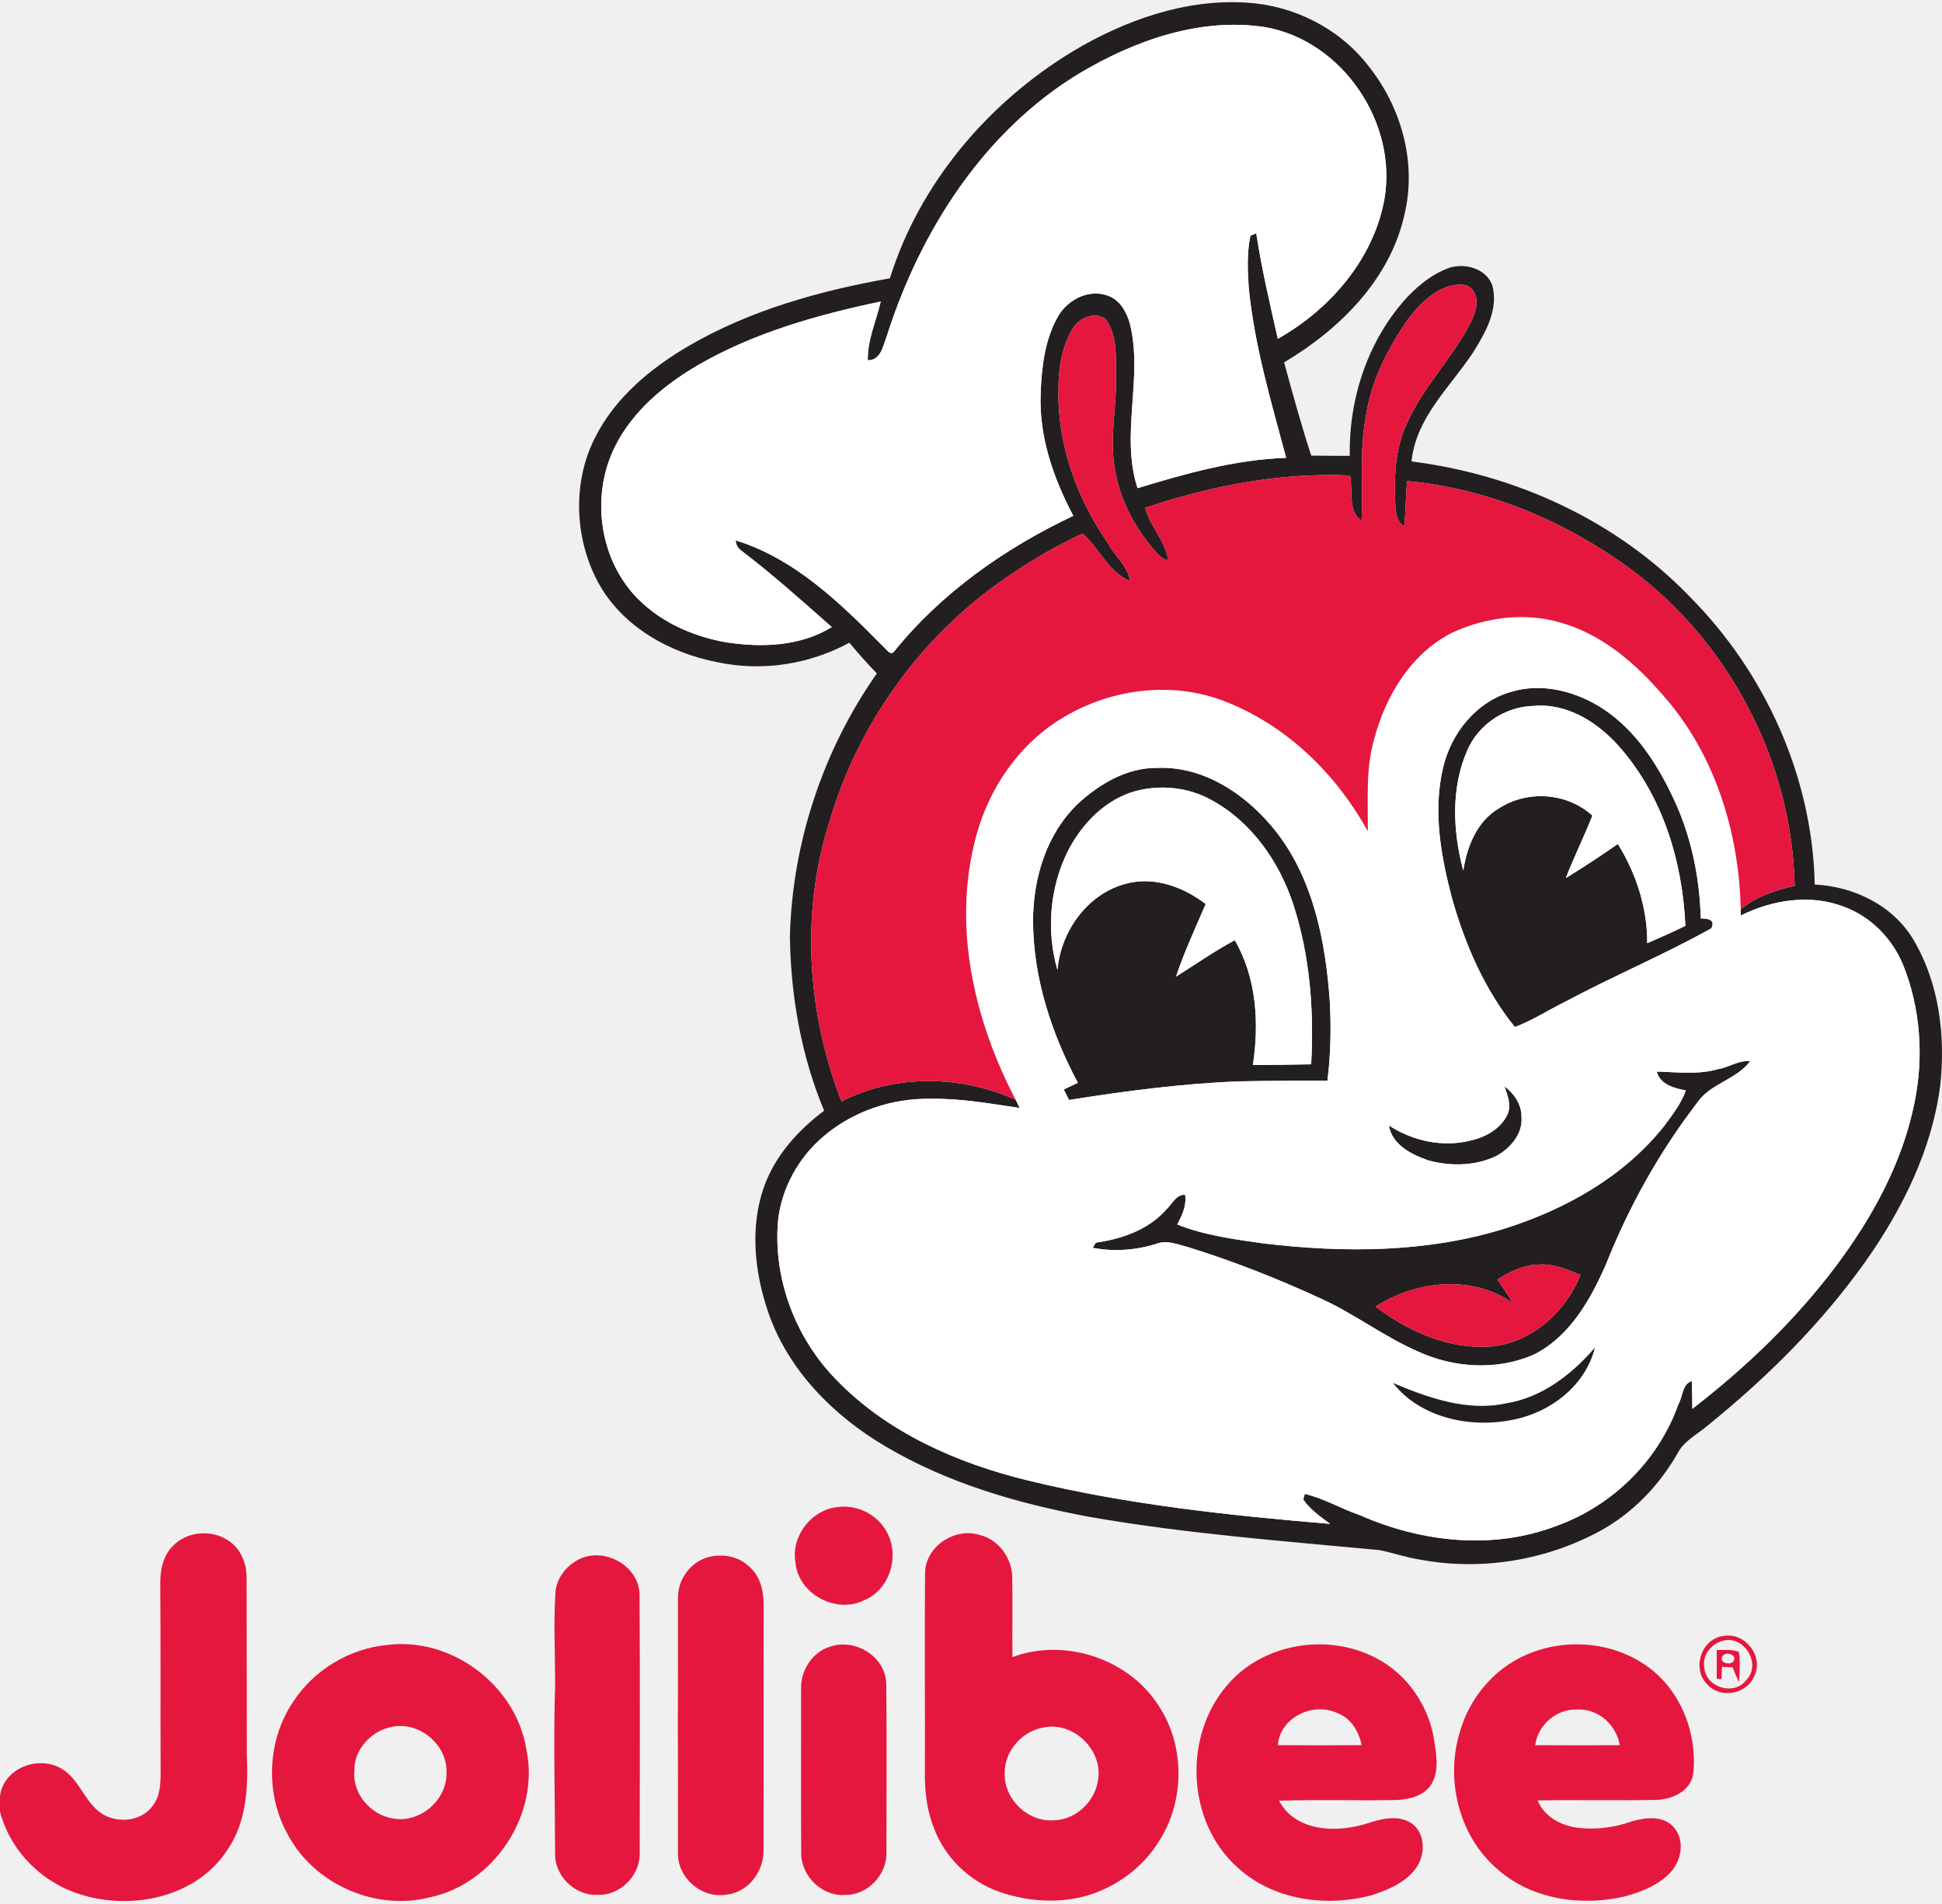
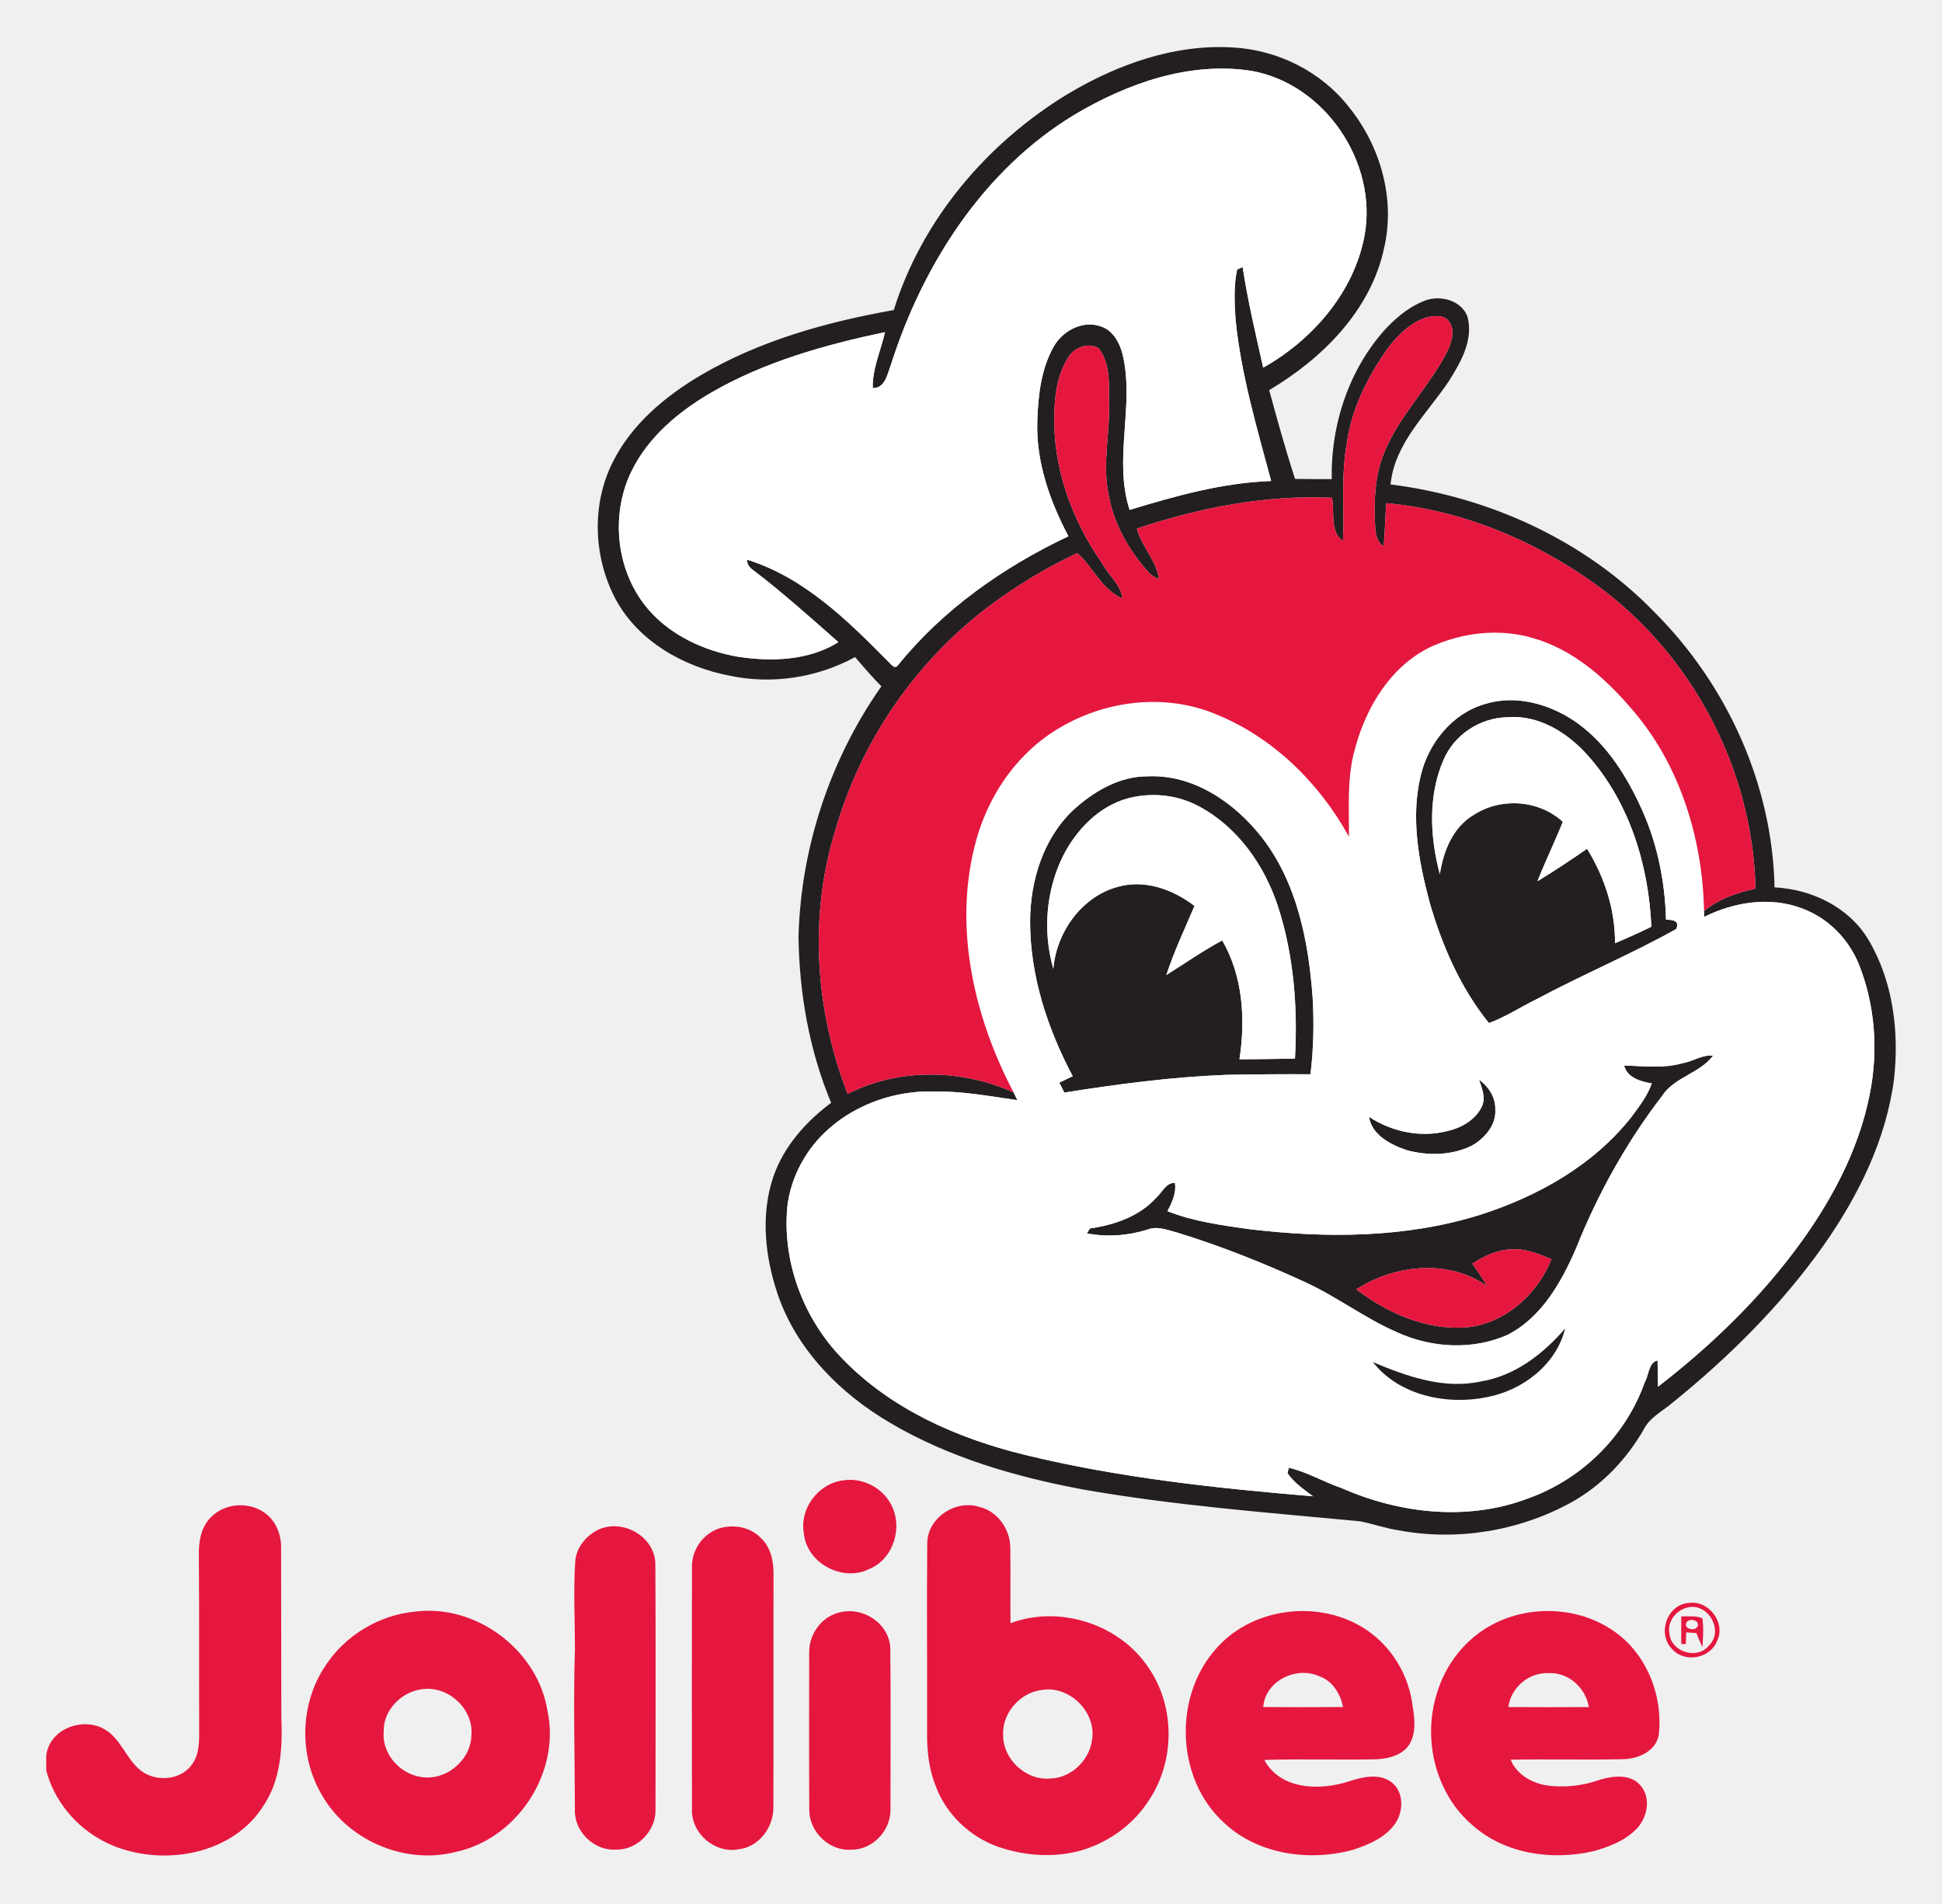
- <svg xmlns="http://www.w3.org/2000/svg" height="313.05" viewBox="0 0 160 156.442" width="319.438">
+ <svg xmlns="http://www.w3.org/2000/svg" height="313.05" viewBox="-4 -4 168 164.5" width="319.438">
  <g transform="matrix(.3240313 0 0 .3240313 0 -2.721786)">
    <g fill="#231f20">
      <path d="m272.82 20.87c13.25-7.9 28.57-13.36 44.19-12.35 11.85.71 23.38 6.44 30.72 15.83 8.44 10.38 12.52 24.51 9.45 37.69-3.53 16.65-16.48 29.52-30.68 37.95 2.16 7.93 4.35 15.87 6.9 23.7 3.27.04 6.53.07 9.8.06-.28-14.74 4.73-29.78 14.87-40.63 2.89-2.95 6.22-5.63 10.13-7.07 4.06-1.49 9.63-.02 11.23 4.32 1.67 6.19-1.76 12.13-4.94 17.18-5.83 8.78-14.49 16.52-15.59 27.62 26.42 3.31 52.05 15.01 70.64 34.28 19.26 19.33 31.31 45.89 31.88 73.29 9.86.5 19.77 5.22 24.98 13.85 6.66 11.1 8.32 24.61 6.92 37.31-2.1 16.21-9.54 31.23-18.85 44.48-11.23 15.87-25.16 29.69-40.24 41.89-2.65 2.3-6.09 3.9-7.73 7.17-4.65 8.1-11.33 15.09-19.55 19.6-13.86 7.56-30.37 10.27-45.9 7.34-3.52-.52-6.87-1.75-10.34-2.41-24.63-2.33-49.36-4.19-73.75-8.46-17.95-3.34-35.85-8.48-51.66-17.82-13.28-7.78-24.91-19.43-29.98-34.22-3.43-10.04-4.66-21.35-1.18-31.53 2.78-8.07 8.66-14.65 15.41-19.69-5.84-13.98-8.49-29.13-8.71-44.23.58-23.82 8.42-47.47 22.12-66.95-2.45-2.51-4.76-5.13-7-7.81-10.14 5.51-22.18 7.37-33.49 4.97-12.22-2.34-24.27-9.08-30.38-20.28-5.99-11.15-6.6-25.32-.86-36.7 5.04-10.17 14.07-17.68 23.69-23.34 15.73-9.2 33.53-14.14 51.35-17.3 7.55-24.2 25.01-44.7 46.55-57.74m1.65 5.62c-24.3 14.72-40.43 40-48.94 66.65-.94 2.41-1.5 6.38-4.88 6.3-.1-5.18 2.14-9.97 3.29-14.93-16.03 3.38-32.09 7.87-46.37 16.12-8.65 5.03-16.77 11.77-21.27 20.9-5.89 11.94-4.12 27.36 4.77 37.37 6.05 6.77 14.73 10.71 23.57 12.26 9.03 1.37 18.87 1.06 26.85-3.88-7.4-6.52-14.74-13.12-22.58-19.11-1.05-.68-1.81-1.64-1.85-2.93 15.1 4.66 26.75 16.09 37.59 27.07.68.53 1.77 2.38 2.68 1.19 12.1-14.99 28.25-26.31 45.57-34.5-5.03-9.53-8.73-20.06-8.3-30.98.23-6.81 1.04-13.96 4.54-19.94 2.56-4.23 7.98-6.9 12.78-4.97 2.95 1.14 4.58 4.17 5.38 7.07 3.41 13.77-2.51 28.14 1.94 41.79 12.3-3.75 24.84-7.26 37.78-7.72-3.8-14.22-8.04-28.43-9.5-43.13-.3-4.43-.51-8.96.42-13.34.37-.16 1.1-.47 1.47-.63 1.38 9.04 3.49 17.93 5.49 26.84 13.19-7.41 24.3-20.19 27.08-35.38 3.47-19.43-10.58-40.32-30.15-43.84-16.59-2.6-33.26 3.33-47.36 11.72m93.93 54.11c-4.33 1.45-7.7 4.83-10.39 8.41-5.19 7.48-9.48 15.83-10.75 24.94-1.63 8.69-.66 17.56-1.06 26.32-3.6-2.45-2.17-7.77-2.93-11.53-17.72-.81-35.34 2.61-52.09 8.22 1.25 4.84 5.28 8.53 5.89 13.53-1.24-.53-2.36-1.29-3.2-2.35-5.26-5.96-9.23-13.27-10.41-21.2-1.39-7.62.44-15.28.31-22.93-.12-5.05.51-10.81-2.7-15.08-2.59-1.81-6.36-.46-8.02 2.01-3.11 4.7-3.9 10.52-3.92 16.05-.29 14.03 4.76 27.76 12.73 39.18 1.69 3.21 4.98 5.68 5.47 9.43-5.53-2.28-7.88-8.5-12.08-12.09-7.01 3.27-13.71 7.21-20.05 11.65-21.25 14.73-37.09 36.89-44.33 61.7-7.35 23.09-5.65 48.55 3.08 71.02 13.72-6.98 30.38-6.66 44.3-.42.35.69.69 1.39 1.02 2.09-7.41-1.07-14.81-2.44-22.33-2.33-10.07-.24-20.26 3.19-27.87 9.83-6.09 5.3-10.26 12.83-11.21 20.87-1.4 14.83 4.3 29.96 14.65 40.6 12.96 13.49 30.72 21.31 48.65 25.69 25.26 6.17 51.18 8.92 77.04 11.09-2.46-1.83-5.07-3.62-6.82-6.18l.37-1.44c4.89 1.13 9.31 3.81 14.07 5.42 15.6 6.89 33.9 8.91 50.04 2.67 14.22-5.12 25.87-16.66 30.91-30.93 1.11-1.9.96-5.14 3.4-5.83.09 2.34.11 4.69.13 7.04 13.6-10.52 26.14-22.5 36.49-36.27 9.31-12.4 17-26.42 20.03-41.76 2.35-11.61 1.48-23.93-2.97-34.94-2.76-6.65-8.2-12.18-14.99-14.68-8.53-3.31-18.22-1.77-26.24 2.22l-.02-1.56c3.92-3.25 8.81-4.91 13.72-5.98-.65-31.62-16.79-62.4-42.35-81-16.45-11.91-35.9-20.08-56.21-21.91-.31 3.83-.32 7.69-.72 11.52-1.93-1.21-2.16-3.56-2.27-5.61-.32-6.71-.08-13.68 2.66-19.93 4.05-9.59 11.72-17.01 16.47-26.21 1.25-2.55 2.47-5.94.48-8.45-1.42-1.76-4.05-1.32-5.98-.89z" />
      <path d="m384.06 183.8c8.06-2.53 16.91-.14 23.77 4.42 8 5.36 13.43 13.67 17.48 22.24 4.62 9.61 6.86 20.28 7.13 30.91 1.65-.01 3.83.25 2.7 2.5-12.13 6.78-24.99 12.15-37.23 18.71-4.27 2.08-8.27 4.74-12.74 6.39-7.66-9.47-12.59-20.85-15.91-32.49-2.88-10.83-4.98-22.4-2.33-33.49 2.04-8.69 8.37-16.65 17.13-19.19m-11.05 14.98c-4.13 9.53-3.6 20.57-.95 30.42.95-6.14 3.49-12.61 9.13-15.87 7.22-4.66 17.34-3.95 23.7 1.9-2.13 5.34-4.67 10.51-6.76 15.86 4.51-2.73 8.9-5.66 13.23-8.66 4.67 7.52 7.52 16.31 7.47 25.21 3.27-1.39 6.51-2.83 9.7-4.4-.72-16.48-5.87-33.3-17.01-45.77-5.41-6.06-13.16-10.92-21.58-10.14-7.25.16-14.12 4.73-16.93 11.45z" />
      <path d="m294.15 203.09c12.19-.55 23.21 7.09 30.43 16.36 9.38 12.1 12.43 27.74 13.52 42.67.39 6.84.26 13.71-.58 20.51-7.53-.04-15.06.02-22.59.16-14.46.57-28.83 2.46-43.12 4.73-.33-.66-1-1.99-1.34-2.66 1.19-.58 2.38-1.15 3.58-1.71-6.73-12.67-11.36-26.75-11.38-41.2.01-10.86 3.44-22.18 11.48-29.82 5.45-5 12.39-9.1 20-9.04m-5.33 5.87c-7.8 2.11-13.79 8.37-17.36 15.4-4.58 9.24-5.44 20.25-2.59 30.13.8-9.77 7.6-19.36 17.3-21.92 7.14-2.02 14.7.75 20.39 5.12-2.59 6.11-5.46 12.14-7.52 18.45 4.96-3.1 9.75-6.48 14.92-9.24 5.54 9.55 6.23 21.03 4.6 31.74 4.94-.04 9.88-.09 14.82-.19.76-13.63-.29-27.52-4.51-40.55-3.59-10.98-10.73-21.25-21.08-26.76-5.74-3.14-12.67-3.83-18.97-2.18z" />
      <path d="m436.93 279.66c2.74-.44 5.21-2.35 8.07-1.98-3.62 4.79-10.34 5.68-13.63 10.77-9.53 12.41-17.2 26.22-22.98 40.74-3.92 9.01-9.19 18.39-18.27 23.02-9.31 4.14-20.36 3.5-29.54-.72-8.63-3.75-16.14-9.58-24.7-13.46-10.96-5.04-22.2-9.51-33.73-13.07-2.65-.67-5.45-1.93-8.17-.85-5.21 1.63-10.79 2.04-16.15.99.2-.33.61-.98.81-1.3 6.57-.94 13.27-3.24 17.81-8.32 1.53-1.37 2.48-3.93 4.88-3.86.42 2.73-.77 5.22-2 7.56 6.93 2.76 14.39 3.74 21.74 4.79 20.64 2.48 42.05 2.42 62.03-3.91 15.26-4.9 29.97-13.21 40.03-25.92 2.11-2.84 4.33-5.69 5.52-9.06-2.95-.5-6.55-1.49-7.4-4.78 5.23.13 10.55.85 15.68-.64m-56.21 53.52c1.32 1.96 2.75 3.85 3.87 5.94-10.27-7.22-24.66-5.67-34.82.94 8.31 6.32 18.66 10.94 29.29 10.14 10.33-.92 19.06-8.79 22.8-18.2-3.43-1.41-7-2.93-10.78-2.62-3.78.11-7.23 1.83-10.36 3.8z" />
      <path d="m382.52 284.06c2.51 1.84 4.42 4.66 4.34 7.88.33 4.21-2.82 7.81-6.28 9.76-5.33 2.63-11.72 2.74-17.37 1.19-4.24-1.44-9.31-3.99-10.06-8.89 6.1 3.99 13.73 5.62 20.86 3.81 3.82-.86 7.65-3.03 9.34-6.71.97-2.39-.06-4.78-.83-7.04z" />
    </g>
    <g fill="#fff">
      <path d="m274.47 26.49c14.1-8.39 30.77-14.32 47.36-11.72 19.57 3.52 33.62 24.41 30.15 43.84-2.78 15.19-13.89 27.97-27.08 35.38-2-8.91-4.11-17.8-5.49-26.84-.37.16-1.1.47-1.47.63-.93 4.38-.72 8.91-.42 13.34 1.46 14.7 5.7 28.91 9.5 43.13-12.94.46-25.48 3.97-37.78 7.72-4.45-13.65 1.47-28.02-1.94-41.79-.8-2.9-2.43-5.93-5.38-7.07-4.8-1.93-10.22.74-12.78 4.97-3.5 5.98-4.31 13.13-4.54 19.94-.43 10.92 3.27 21.45 8.3 30.98-17.32 8.19-33.47 19.51-45.57 34.5-.91 1.19-2-.66-2.68-1.19-10.84-10.98-22.49-22.41-37.59-27.07.04 1.29.8 2.25 1.85 2.93 7.84 5.99 15.18 12.59 22.58 19.11-7.98 4.94-17.82 5.25-26.85 3.88-8.84-1.55-17.52-5.49-23.57-12.26-8.89-10.01-10.66-25.43-4.77-37.37 4.5-9.13 12.62-15.87 21.27-20.9 14.28-8.25 30.34-12.74 46.37-16.12-1.15 4.96-3.39 9.75-3.29 14.93 3.38.08 3.94-3.89 4.88-6.3 8.51-26.65 24.64-51.93 48.94-66.65z" />
      <path d="m369.59 168.54c8.49-3.85 18.37-5.04 27.38-2.35 10.3 2.96 18.76 10.18 25.64 18.16 13.32 14.84 19.6 35.01 19.99 54.71l.02 1.56c8.02-3.99 17.71-5.53 26.24-2.22 6.79 2.5 12.23 8.03 14.99 14.68 4.45 11.01 5.32 23.33 2.97 34.94-3.03 15.34-10.72 29.36-20.03 41.76-10.35 13.77-22.89 25.75-36.49 36.27-.02-2.35-.04-4.7-.13-7.04-2.44.69-2.29 3.93-3.4 5.83-5.04 14.27-16.69 25.81-30.91 30.93-16.14 6.24-34.44 4.22-50.04-2.67-4.76-1.61-9.18-4.29-14.07-5.42l-.37 1.44c1.75 2.56 4.36 4.35 6.82 6.18-25.86-2.17-51.78-4.92-77.04-11.09-17.93-4.38-35.69-12.2-48.65-25.69-10.35-10.64-16.05-25.77-14.65-40.6.95-8.04 5.12-15.57 11.21-20.87 7.61-6.64 17.8-10.07 27.87-9.83 7.52-.11 14.92 1.26 22.33 2.33-.33-.7-.67-1.4-1.02-2.09-10.41-19.8-15.92-43.29-10.47-65.39 3.13-13.2 11.29-25.4 23.2-32.18 12.18-7.08 27.63-8.9 40.83-3.57 15.46 6.11 28.03 18.42 35.97 32.87.08-7.87-.58-15.9 1.65-23.56 2.96-11.08 9.55-21.95 20.16-27.09m14.47 15.26c-8.76 2.54-15.09 10.5-17.13 19.19-2.65 11.09-.55 22.66 2.33 33.49 3.32 11.64 8.25 23.02 15.91 32.49 4.47-1.65 8.47-4.31 12.74-6.39 12.24-6.56 25.1-11.93 37.23-18.71 1.13-2.25-1.05-2.51-2.7-2.5-.27-10.63-2.51-21.3-7.13-30.91-4.05-8.57-9.48-16.88-17.48-22.24-6.86-4.56-15.71-6.95-23.77-4.42m-89.91 19.29c-7.61-.06-14.55 4.04-20 9.04-8.04 7.64-11.47 18.96-11.48 29.82.02 14.45 4.65 28.53 11.38 41.2-1.2.56-2.39 1.13-3.58 1.71.34.67 1.01 2 1.34 2.66 14.29-2.27 28.66-4.16 43.12-4.73 7.53-.14 15.06-.2 22.59-.16.84-6.8.97-13.67.58-20.51-1.09-14.93-4.14-30.57-13.52-42.67-7.22-9.27-18.24-16.91-30.43-16.36m142.78 76.57c-5.13 1.49-10.45.77-15.68.64.85 3.29 4.45 4.28 7.4 4.78-1.19 3.37-3.41 6.22-5.52 9.06-10.06 12.71-24.77 21.02-40.03 25.92-19.98 6.33-41.39 6.39-62.03 3.91-7.35-1.05-14.81-2.03-21.74-4.79 1.23-2.34 2.42-4.83 2-7.56-2.4-.07-3.35 2.49-4.88 3.86-4.54 5.08-11.24 7.38-17.81 8.32-.2.32-.61.97-.81 1.3 5.36 1.05 10.94.64 16.15-.99 2.72-1.08 5.52.18 8.17.85 11.53 3.56 22.77 8.03 33.73 13.07 8.56 3.88 16.07 9.71 24.7 13.46 9.18 4.22 20.23 4.86 29.54.72 9.08-4.63 14.35-14.01 18.27-23.02 5.78-14.52 13.45-28.33 22.98-40.74 3.29-5.09 10.01-5.98 13.63-10.77-2.86-.37-5.33 1.54-8.07 1.98m-54.41 4.4c.77 2.26 1.8 4.65.83 7.04-1.69 3.68-5.52 5.85-9.34 6.71-7.13 1.81-14.76.18-20.86-3.81.75 4.9 5.82 7.45 10.06 8.89 5.65 1.55 12.04 1.44 17.37-1.19 3.46-1.95 6.61-5.55 6.28-9.76.08-3.22-1.83-6.04-4.34-7.88m.46 80.59c-9.91 2.16-19.76-1.38-28.78-5.16 7.05 8.97 19.84 11.56 30.59 9.31 9.47-1.86 18.32-8.65 20.72-18.28-5.88 6.81-13.43 12.66-22.53 14.13z" />
      <path d="m373.01 198.78c2.81-6.72 9.68-11.29 16.93-11.45 8.42-.78 16.17 4.08 21.58 10.14 11.14 12.47 16.29 29.29 17.01 45.77-3.19 1.57-6.43 3.01-9.7 4.4.05-8.9-2.8-17.69-7.47-25.21-4.33 3-8.72 5.93-13.23 8.66 2.09-5.35 4.63-10.52 6.76-15.86-6.36-5.85-16.48-6.56-23.7-1.9-5.64 3.26-8.18 9.73-9.13 15.87-2.65-9.85-3.18-20.89.95-30.42z" />
      <path d="m288.82 208.96c6.3-1.65 13.23-.96 18.97 2.18 10.35 5.51 17.49 15.78 21.08 26.76 4.22 13.03 5.27 26.92 4.51 40.55-4.94.1-9.88.15-14.82.19 1.63-10.71.94-22.19-4.6-31.74-5.17 2.76-9.96 6.14-14.92 9.24 2.06-6.31 4.93-12.34 7.52-18.45-5.69-4.37-13.25-7.14-20.39-5.12-9.7 2.56-16.5 12.15-17.3 21.92-2.85-9.88-1.99-20.89 2.59-30.13 3.57-7.03 9.56-13.29 17.36-15.4z" />
    </g>
    <g fill="#e5173f">
      <path d="m368.4 80.6c1.93-.43 4.56-.87 5.98.89 1.99 2.51.77 5.9-.48 8.45-4.75 9.2-12.42 16.62-16.47 26.21-2.74 6.25-2.98 13.22-2.66 19.93.11 2.05.34 4.4 2.27 5.61.4-3.83.41-7.69.72-11.52 20.31 1.83 39.76 10 56.21 21.91 25.56 18.6 41.7 49.38 42.35 81-4.91 1.07-9.8 2.73-13.72 5.98-.39-19.7-6.67-39.87-19.99-54.71-6.88-7.98-15.34-15.2-25.64-18.16-9.01-2.69-18.89-1.5-27.38 2.35-10.61 5.14-17.2 16.01-20.16 27.09-2.23 7.66-1.57 15.69-1.65 23.56-7.94-14.45-20.51-26.76-35.97-32.87-13.2-5.33-28.65-3.51-40.83 3.57-11.91 6.78-20.07 18.98-23.2 32.18-5.45 22.1.06 45.59 10.47 65.39-13.92-6.24-30.58-6.56-44.3.42-8.73-22.47-10.43-47.93-3.08-71.02 7.24-24.81 23.08-46.97 44.33-61.7 6.34-4.44 13.04-8.38 20.05-11.65 4.2 3.59 6.55 9.81 12.08 12.09-.49-3.75-3.78-6.22-5.47-9.43-7.97-11.42-13.02-25.15-12.73-39.18.02-5.53.81-11.35 3.92-16.05 1.66-2.47 5.43-3.82 8.02-2.01 3.21 4.27 2.58 10.03 2.7 15.08.13 7.65-1.7 15.31-.31 22.93 1.18 7.93 5.15 15.24 10.41 21.2.84 1.06 1.96 1.82 3.2 2.35-.61-5-4.64-8.69-5.89-13.53 16.75-5.61 34.37-9.03 52.09-8.22.76 3.76-.67 9.08 2.93 11.53.4-8.76-.57-17.63 1.06-26.32 1.27-9.11 5.56-17.46 10.75-24.94 2.69-3.58 6.06-6.96 10.39-8.41z" />
      <path d="m380.72 333.18c3.13-1.97 6.58-3.69 10.36-3.8 3.78-.31 7.35 1.21 10.78 2.62-3.74 9.41-12.47 17.28-22.8 18.2-10.63.8-20.98-3.82-29.29-10.14 10.16-6.61 24.55-8.16 34.82-.94-1.12-2.09-2.55-3.98-3.87-5.94z" />
      <path d="m212.62 391.07c5.04-.88 10.5 1.79 12.88 6.33 3.33 6.02.78 14.57-5.7 17.28-7.17 3.65-16.89-1.55-17.55-9.62-1.12-6.52 3.86-13.12 10.37-13.99z" />
      <path d="m43.94 400.93c3.63-3.8 9.98-4.28 14.25-1.3 3.04 2.04 4.55 5.78 4.51 9.37.04 14.98.04 29.97.06 44.96.35 8.22-.04 17.01-4.83 24.05-7.79 12.28-24.6 15.75-37.81 11.39-9.65-3.04-17.61-11.13-20.12-20.97v-3.96c.91-6.82 9.05-10.13 14.93-7.31 4.93 2.34 6.27 8.31 10.47 11.48 4 2.97 10.55 2.49 13.49-1.75 1.96-2.55 1.95-5.89 1.95-8.95-.08-15.65.04-31.3-.09-46.95-.08-3.56.55-7.45 3.19-10.06z" />
      <path d="m235.21 407.9c-.02-6.8 7.54-11.8 13.87-9.78 4.87 1.12 8.27 5.96 8.3 10.86.1 6.73-.02 13.46.05 20.2 13.25-4.98 29.52.37 37.14 12.31 6.87 10.33 6.71 24.69-.18 34.96-4.03 6.32-10.42 11-17.55 13.23-7.34 2.22-15.36 1.7-22.57-.76-7.7-2.66-14.12-8.81-16.89-16.5-1.81-4.58-2.29-9.55-2.21-14.43.06-16.7-.12-33.4.04-50.09m30.47 39.12c-5.77.75-10.49 6.19-10.22 12.03-.02 6.46 6.08 12.17 12.54 11.6 5.7-.12 10.63-4.96 11.24-10.57 1.04-7.37-6.25-14.39-13.56-13.06z" />
      <path d="m180.45 403.66c3.58-.83 7.61 0 10.23 2.67 2.69 2.42 3.52 6.19 3.49 9.69-.05 20.68.03 41.36-.04 62.05.18 5.4-3.72 10.83-9.26 11.47-6.31 1.21-12.65-4.17-12.48-10.58-.04-21.63-.03-43.26 0-64.89-.07-4.77 3.39-9.33 8.06-10.41z" />
      <path d="m146.42 404.75c6.46-4.03 16 .81 16.2 8.51.12 21.92.05 43.84.04 65.75.12 5.67-4.96 10.83-10.67 10.61-5.75.35-11.06-4.85-10.85-10.6-.03-14.34-.44-28.69.01-43.03 0-7.68-.42-15.36.07-23.03.12-3.42 2.34-6.49 5.2-8.21z" />
      <path d="m438.57 423.77c5.29-.78 9.9 5.3 7.5 10.18-1.87 4.72-8.75 5.94-12.06 2.06-4-4.06-1.26-11.89 4.56-12.24m-.48 1.24c-3.03.77-5.4 3.79-4.73 7 .51 4.96 7.61 7.05 10.65 3 4-4.04-.57-11.49-5.92-10z" />
      <path d="m98.59 426.07c16.28-2 32.63 10.3 35.23 26.5 3.55 16.54-8.16 34.32-24.69 37.72-13.66 3.43-29.04-3.31-35.78-15.68-5.96-10.37-5.55-24.08 1.15-34.01 5.27-8.17 14.42-13.65 24.09-14.53m1.39 20.78c-5.33.82-10 5.65-9.88 11.18-.58 5.82 4.13 11.26 9.79 12.18 6.71 1.24 13.57-4.44 13.63-11.26.53-7.14-6.54-13.35-13.54-12.1z" />
      <path d="m312.15 436.18c9.03-10.56 25.46-13.19 37.65-6.8 7.87 4.02 13.42 12.01 14.81 20.7.56 3.55 1.31 7.45-.34 10.83-1.65 3.39-5.75 4.46-9.22 4.6-9.94.2-19.9-.15-29.84.18 4.28 8.06 14.98 8.22 22.62 5.7 3.62-1.19 8.15-2.24 11.43.32 3.17 2.55 3.11 7.54 1.02 10.76-2.59 3.9-7.14 5.8-11.41 7.21-11.69 3.18-25.34 1.29-34.41-7.2-12.79-11.62-13.63-33.4-2.31-46.3m12.76 15.38c7.1.06 14.21.06 21.31 0-.71-3.53-2.79-6.95-6.31-8.21-6.13-2.8-14.47 1.19-15 8.21z" />
      <path d="m210.47 426.73c6.54-2.67 14.65 2.03 14.88 9.23.14 14.33.05 28.67.04 43.01.08 5.59-4.78 10.72-10.43 10.67-5.9.47-11.24-4.74-11.25-10.6-.07-14.01-.03-28.03-.02-42.04-.05-4.36 2.64-8.72 6.78-10.27z" />
      <path d="m386.39 429.38c9.84-5.05 22.42-4.59 31.66 1.61 9.06 5.92 13.65 17.37 12.46 27.96-.74 4.44-5.56 6.5-9.63 6.54-9.97.2-19.94-.05-29.91.12 1.48 3.8 5.32 6.04 9.16 6.8 4.96.81 10.08.21 14.8-1.48 3.46-1.01 8.02-1.54 10.64 1.51 2.89 3.22 1.99 8.33-.74 11.37-3.04 3.31-7.4 5.02-11.64 6.2-11.03 2.6-23.67.84-32.35-6.84-9.91-8.38-13.44-22.9-9.6-35.14 2.29-7.91 7.8-14.88 15.15-18.65m3.95 22.19c7.16.04 14.33.05 21.5 0-.83-5.15-5.5-9.37-10.81-9.06-5.26-.21-10 3.87-10.69 9.06z" />
      <path d="m436.5 427.36c1.88.07 3.85-.24 5.64.5.4 2.54.16 5.16.04 7.73-.6-1.25-1.14-2.51-1.62-3.79-.68-.04-2.04-.12-2.73-.17-.02.79-.08 2.35-.11 3.14-.3-.02-.91-.07-1.21-.09-.02-2.44-.02-4.88-.01-7.32m1.53 1.48c-1.22 1.6 1.73 2.61 2.68 1.44 1.21-1.61-1.75-2.67-2.68-1.44z" />
    </g>
    <path d="m382.98 364.65c9.1-1.47 16.65-7.32 22.53-14.13-2.4 9.63-11.25 16.42-20.72 18.28-10.75 2.25-23.54-.34-30.59-9.31 9.02 3.78 18.87 7.32 28.78 5.16z" fill="#221e1f" />
  </g>
</svg>
